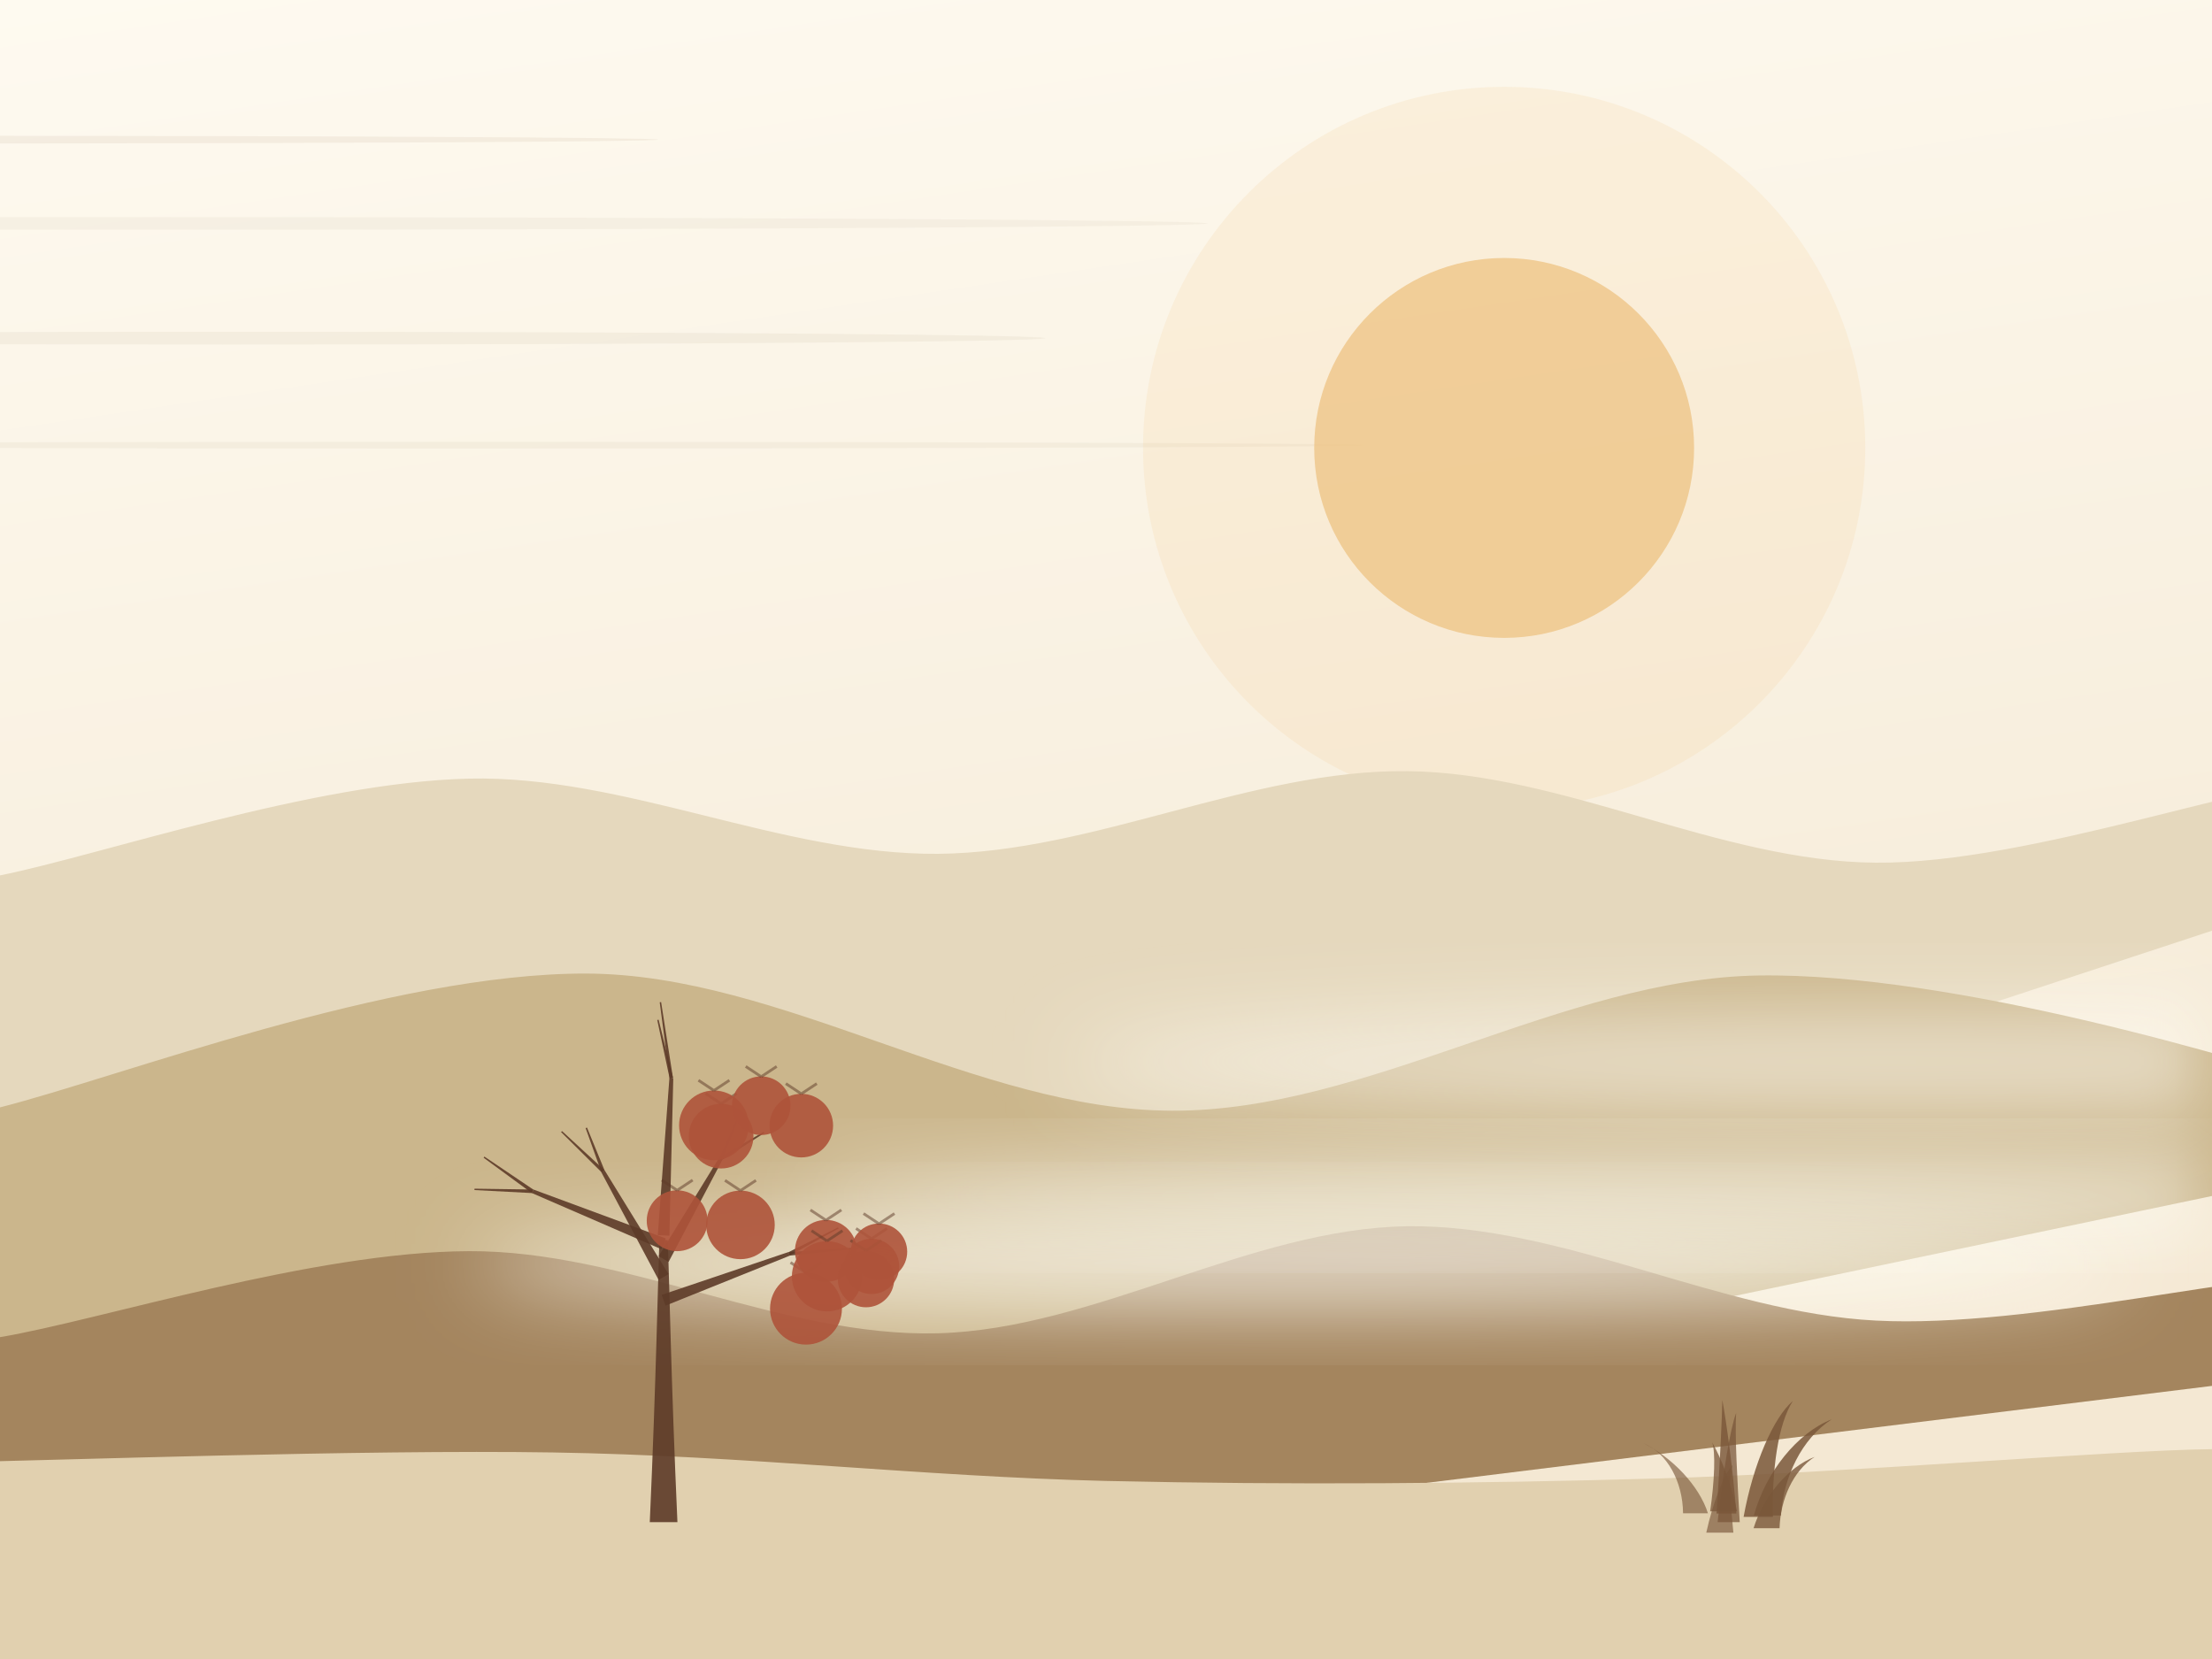
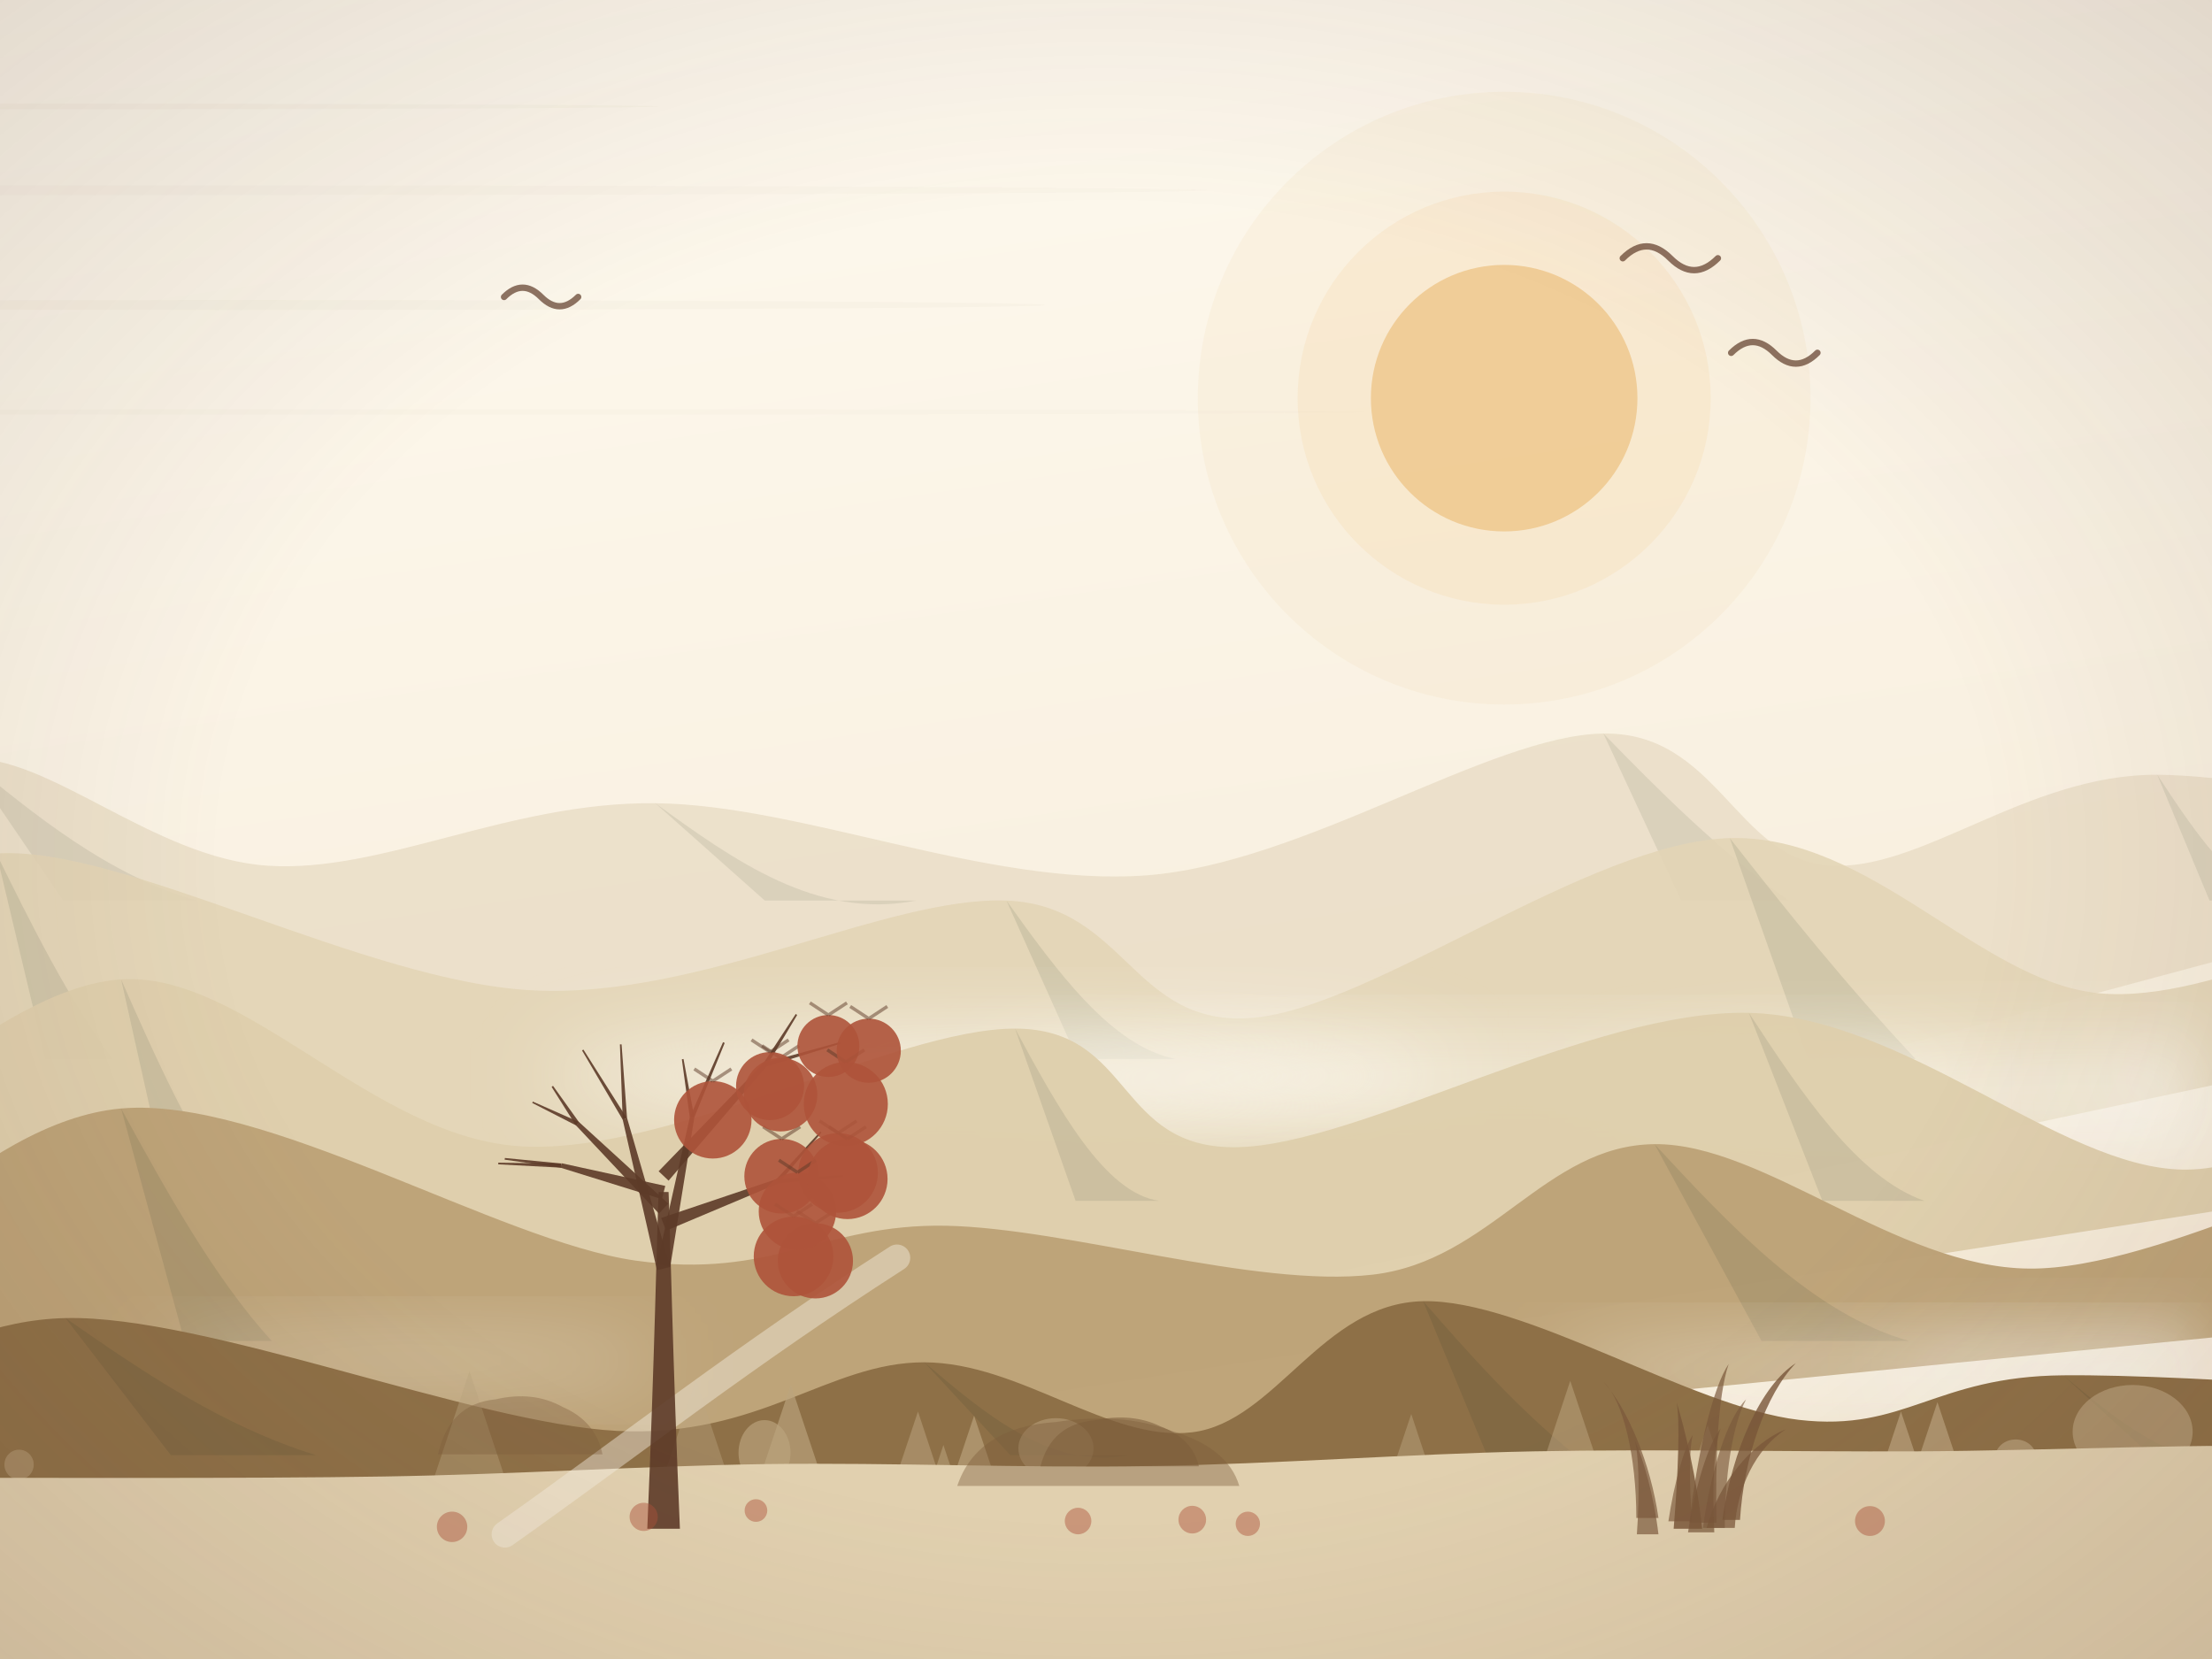
<svg xmlns="http://www.w3.org/2000/svg" viewBox="0 0 800 600" width="800" height="600" role="img">
  <defs>
    <linearGradient id="sky" x1="0" y1="0" x2="0.2" y2="1">
      <stop offset="0" stop-color="#FEFAF0" />
-       <stop offset="1" stop-color="#F4E8D3" />
+       <stop offset="1" stop-color="#F6EBD8" />
    </linearGradient>
    <filter id="soft" x="-40%" y="-70%" width="180%" height="240%">
      <feGaussianBlur stdDeviation="14.4" />
    </filter>
  </defs>
  <rect width="800" height="600" fill="url(#sky)" />
-   <ellipse cx="83.7" cy="122.3" rx="294.3" ry="2.3" fill="#cdbca6" fill-opacity="0.17" />
-   <ellipse cx="167.9" cy="161.0" rx="325.6" ry="1.2" fill="#cdbca6" fill-opacity="0.16" />
-   <ellipse cx="-34.9" cy="50.5" rx="273.0" ry="1.4" fill="#cdbca6" fill-opacity="0.18" />
-   <ellipse cx="30.1" cy="80.8" rx="406.6" ry="2.3" fill="#cdbca6" fill-opacity="0.14" />
-   <circle cx="544.0" cy="162.0" r="130.6" fill="#EDC383" fill-opacity="0.16" />
-   <circle cx="544.0" cy="162.0" r="68.7" fill="#EDC383" fill-opacity="0.75" />
-   <path d="M-48.0,325.5 C-40.0,324.0 -36.3,324.0 0.0,316.6 C36.3,309.3 113.1,282.9 169.6,281.6 C226.1,280.3 282.7,309.2 339.2,308.8 C395.7,308.3 452.3,278.3 508.8,278.9 C565.3,279.4 621.9,311.6 678.4,312.0 C734.9,312.5 819.7,280.2 848.0,281.7 C876.3,283.1 848.0,314.3 848.0,320.8 L0.0,600.0 L-48.0,600.0 Z" fill="#E5D8BD" />
-   <path d="M-48.0,417.9 C-40.0,415.0 -43.3,411.5 0.0,400.5 C43.3,389.5 141.3,351.9 212.0,352.1 C282.7,352.3 353.3,401.6 424.0,401.7 C494.7,401.9 565.3,353.9 636.0,352.8 C706.7,351.7 812.7,383.7 848.0,395.3 C883.3,407.0 848.0,418.0 848.0,422.5 L0.0,600.0 L-48.0,600.0 Z" fill="#CBB68C" />
-   <path d="M-48.0,489.0 C-40.0,488.1 -36.3,489.7 0.0,483.6 C36.3,477.5 113.1,452.7 169.6,452.5 C226.1,452.2 282.7,483.7 339.2,482.2 C395.7,480.7 452.3,444.3 508.8,443.5 C565.3,442.7 621.9,474.7 678.4,477.6 C734.9,480.6 819.7,458.3 848.0,461.3 C876.3,464.2 848.0,489.6 848.0,495.3 L0.0,600.0 L-48.0,600.0 Z" fill="#A4855E" />
-   <ellipse cx="619.8" cy="432.4" rx="333.4" ry="11.6" fill="#FFFDF7" fill-opacity="0.75" filter="url(#soft)" />
-   <ellipse cx="684.4" cy="383.9" rx="298.1" ry="17.8" fill="#FFFDF7" fill-opacity="0.58" filter="url(#soft)" />
-   <ellipse cx="470.1" cy="457.0" rx="299.5" ry="15.3" fill="#FFFDF7" fill-opacity="0.76" filter="url(#soft)" />
-   <path d="M-16.0,528.8 C20.0,528.2 130.7,524.2 200.0,525.3 C269.3,526.4 333.3,534.0 400.0,535.6 C466.7,537.1 533.3,536.6 600.0,534.7 C666.7,532.8 764.0,524.5 800.0,524.1 C836.0,523.7 813.3,530.9 816.0,532.3 L800.0,600.0 L-16.0,600.0 Z" fill="#E1D0AF" />
-   <path d="M235.0,550.5 C237.3,499.5 238.0,460.2 238.5,448.5 L241.5,448.5 C242.0,460.2 242.7,499.5 245.0,550.5 Z" fill="#5E3B28" fill-opacity="0.90" />
-   <path d="M240.7,472.2 L285.7,454.1 L285.2,452.8 L239.3,468.3 Z" fill="#5E3B28" fill-opacity="0.90" />
-   <path d="M285.5,454.1 L310.5,451.6 L310.5,451.1 L285.4,452.8 Z" fill="#5E3B28" fill-opacity="0.90" />
-   <path d="M285.7,454.0 L303.3,444.3 L303.1,443.9 L285.1,452.9 Z" fill="#5E3B28" fill-opacity="0.90" />
-   <path d="M241.8,456.4 L261.3,419.4 L260.1,418.7 L238.2,454.3 Z" fill="#5E3B28" fill-opacity="0.90" />
-   <path d="M261.0,419.6 L276.4,409.8 L276.1,409.4 L260.3,418.5 Z" fill="#5E3B28" fill-opacity="0.90" />
-   <path d="M261.3,419.3 L267.8,403.0 L267.3,402.8 L260.1,418.8 Z" fill="#5E3B28" fill-opacity="0.90" />
-   <path d="M242.1,446.9 L243.5,390.0 L242.1,389.9 L237.9,446.7 Z" fill="#5E3B28" fill-opacity="0.90" />
-   <path d="M243.4,389.8 L238.2,368.8 L237.7,368.9 L242.2,390.1 Z" fill="#5E3B28" fill-opacity="0.90" />
-   <path d="M243.4,389.9 L239.1,362.4 L238.6,362.5 L242.2,390.1 Z" fill="#5E3B28" fill-opacity="0.90" />
-   <path d="M241.8,460.8 L218.7,423.3 L217.5,424.0 L238.2,462.9 Z" fill="#5E3B28" fill-opacity="0.90" />
-   <path d="M218.7,423.4 L212.3,407.8 L211.8,408.0 L217.5,423.9 Z" fill="#5E3B28" fill-opacity="0.90" />
-   <path d="M218.6,423.2 L203.3,409.1 L202.9,409.4 L217.7,424.1 Z" fill="#5E3B28" fill-opacity="0.90" />
-   <path d="M240.8,447.9 L192.9,430.2 L192.4,431.5 L239.2,451.8 Z" fill="#5E3B28" fill-opacity="0.90" />
-   <path d="M192.6,430.2 L171.6,429.9 L171.6,430.4 L192.6,431.5 Z" fill="#5E3B28" fill-opacity="0.90" />
-   <path d="M193.0,430.3 L175.2,418.3 L174.9,418.7 L192.2,431.4 Z" fill="#5E3B28" fill-opacity="0.90" />
-   <circle cx="291.5" cy="473.3" r="13.0" fill="#AE543A" fill-opacity="0.90" />
-   <path d="M291.5,460.3 l-5.6,-3.7 M291.5,460.3 l5.6,-3.7" stroke="#5E3B28" stroke-opacity="0.5" stroke-width="1.0" />
-   <circle cx="298.7" cy="452.4" r="11.2" fill="#AE543A" fill-opacity="0.90" />
-   <path d="M298.7,441.3 l-5.6,-3.7 M298.7,441.3 l5.6,-3.7" stroke="#5E3B28" stroke-opacity="0.5" stroke-width="1.0" />
-   <circle cx="315.2" cy="458.0" r="10.0" fill="#AE543A" fill-opacity="0.90" />
-   <path d="M315.2,448.0 l-5.6,-3.7 M315.2,448.0 l5.6,-3.7" stroke="#5E3B28" stroke-opacity="0.5" stroke-width="1.0" />
-   <circle cx="299.1" cy="461.6" r="12.7" fill="#AE543A" fill-opacity="0.90" />
-   <path d="M299.1,448.8 l-5.6,-3.7 M299.1,448.8 l5.6,-3.7" stroke="#5E3B28" stroke-opacity="0.5" stroke-width="1.0" />
-   <circle cx="313.2" cy="462.6" r="10.2" fill="#AE543A" fill-opacity="0.90" />
-   <path d="M313.2,452.3 l-5.6,-3.7 M313.2,452.3 l5.6,-3.7" stroke="#5E3B28" stroke-opacity="0.5" stroke-width="1.0" />
-   <circle cx="317.9" cy="452.7" r="10.2" fill="#AE543A" fill-opacity="0.90" />
-   <path d="M317.9,442.6 l-5.6,-3.7 M317.9,442.6 l5.6,-3.7" stroke="#5E3B28" stroke-opacity="0.5" stroke-width="1.0" />
-   <circle cx="244.9" cy="441.5" r="11.0" fill="#AE543A" fill-opacity="0.90" />
-   <path d="M244.9,430.5 l-5.6,-3.7 M244.9,430.5 l5.6,-3.7" stroke="#5E3B28" stroke-opacity="0.5" stroke-width="1.0" />
-   <circle cx="267.8" cy="443.0" r="12.4" fill="#AE543A" fill-opacity="0.90" />
-   <path d="M267.8,430.6 l-5.6,-3.7 M267.8,430.6 l5.6,-3.7" stroke="#5E3B28" stroke-opacity="0.5" stroke-width="1.0" />
-   <circle cx="289.8" cy="407.1" r="11.5" fill="#AE543A" fill-opacity="0.90" />
-   <path d="M289.8,395.6 l-5.6,-3.7 M289.8,395.6 l5.6,-3.7" stroke="#5E3B28" stroke-opacity="0.5" stroke-width="1.0" />
-   <circle cx="260.8" cy="410.9" r="11.7" fill="#AE543A" fill-opacity="0.90" />
-   <path d="M260.8,399.2 l-5.6,-3.7 M260.8,399.2 l5.6,-3.7" stroke="#5E3B28" stroke-opacity="0.5" stroke-width="1.0" />
-   <circle cx="258.2" cy="407.0" r="12.6" fill="#AE543A" fill-opacity="0.90" />
-   <path d="M258.2,394.4 l-5.6,-3.7 M258.2,394.4 l5.6,-3.7" stroke="#5E3B28" stroke-opacity="0.5" stroke-width="1.0" />
-   <circle cx="275.3" cy="399.9" r="10.6" fill="#AE543A" fill-opacity="0.90" />
-   <path d="M275.3,389.4 l-5.6,-3.7 M275.3,389.4 l5.6,-3.7" stroke="#5E3B28" stroke-opacity="0.5" stroke-width="1.0" />
-   <path d="M634.3,548.1 C638.6,532.4 650.0,518.2 662.5,513.3 C651.6,520.3 645.0,534.2 644.1,548.1 Z" fill="#7A573A" fill-opacity="0.84" />
-   <path d="M618.5,546.6 C620.1,535.4 620.5,525.1 619.2,521.6 C622.1,526.6 626.3,536.6 628.2,546.6 Z" fill="#7A573A" fill-opacity="0.75" />
-   <path d="M608.7,547.3 C608.6,535.9 603.0,525.5 594.4,522.0 C604.6,527.0 614.5,537.2 617.7,547.3 Z" fill="#7A573A" fill-opacity="0.63" />
-   <path d="M617.1,554.3 C619.5,543.3 623.5,533.3 626.6,529.8 C625.1,534.7 625.9,544.5 626.9,554.3 Z" fill="#7A573A" fill-opacity="0.66" />
-   <path d="M630.6,548.6 C634.0,529.7 641.4,512.6 648.4,506.7 C643.0,515.1 640.8,531.8 641.2,548.6 Z" fill="#7A573A" fill-opacity="0.85" />
-   <path d="M621.2,550.5 C623.1,532.7 625.8,516.5 627.9,511.0 C627.4,518.9 628.3,534.7 629.2,550.5 Z" fill="#7A573A" fill-opacity="0.74" />
-   <path d="M634.2,552.7 C637.8,541.1 646.8,530.5 656.3,526.9 C648.4,532.0 643.9,542.4 643.6,552.7 Z" fill="#7A573A" fill-opacity="0.79" />
-   <path d="M620.8,547.4 C622.1,528.9 622.8,512.1 622.9,506.3 C624.4,514.5 626.7,531.0 628.0,547.4 Z" fill="#7A573A" fill-opacity="0.82" />
+   <ellipse cx="83.7" cy="110.3" rx="294.3" ry="1.8" fill="#ccbfac" fill-opacity="0.08" />
+   <ellipse cx="167.9" cy="149.0" rx="325.6" ry="1.0" fill="#ccbfac" fill-opacity="0.07" />
+   <ellipse cx="-34.9" cy="38.5" rx="273.0" ry="1.1" fill="#ccbfac" fill-opacity="0.08" />
+   <ellipse cx="30.1" cy="68.8" rx="406.6" ry="1.8" fill="#ccbfac" fill-opacity="0.07" />
+   <circle cx="544.0" cy="144.0" r="110.8" fill="#EDC383" fill-opacity="0.10" />
+   <circle cx="544.0" cy="144.0" r="74.7" fill="#EDC383" fill-opacity="0.16" />
+   <circle cx="544.0" cy="144.0" r="48.2" fill="#EDC383" fill-opacity="0.72" />
+   <path d="M-80.0,325.1 C-68.7,316.7 -41.7,276.4 -12.2,274.4 C17.3,272.4 55.4,310.4 96.9,313.1 C138.4,315.8 184.1,289.9 237.0,290.5 C289.9,291.0 357.2,320.8 414.4,316.6 C471.5,312.4 538.7,265.9 579.9,265.3 C621.0,264.7 627.9,310.6 661.3,313.0 C694.7,315.5 732.9,280.0 780.2,280.2 C827.5,280.4 928.7,306.6 945.4,314.3 C962.0,322.0 890.9,324.4 880.0,326.5 L0.0,562.9 L-80.0,562.9 Z" fill="#e9ddc5" fill-opacity="0.82" />
+   <path d="M-12.2,274.4 C12.8,295.0 39.5,316.7 71.2,325.7 L22.8,325.7 Z" fill="#aba895" fill-opacity="0.28" />
+   <path d="M237.0,290.5 C265.3,311.0 295.4,332.8 331.3,325.7 L276.6,325.7 Z" fill="#aba895" fill-opacity="0.28" />
+   <path d="M579.9,265.3 C600.0,285.9 621.5,307.6 647.0,325.7 L608.0,325.7 Z" fill="#aba895" fill-opacity="0.28" />
+   <path d="M780.2,280.2 C793.7,300.7 808.1,322.5 825.2,325.7 L799.1,325.7 Z" fill="#aba895" fill-opacity="0.28" />
+   <path d="M-80.0,377.4 C-66.9,366.0 -46.8,311.9 -1.3,308.7 C44.3,305.5 132.3,355.4 193.2,358.2 C254.0,361.1 320.6,324.1 364.0,325.7 C407.3,327.4 409.7,371.9 453.2,368.1 C496.8,364.3 574.6,304.6 625.6,303.1 C676.5,301.7 715.9,354.9 758.9,359.2 C801.8,363.5 863.2,326.1 883.4,328.8 C903.6,331.5 880.6,367.7 880.0,375.5 L0.0,562.9 L-80.0,562.9 Z" fill="#e3d5b6" fill-opacity="0.90" />
+   <path d="M-1.3,308.7 C11.3,334.3 24.8,361.4 40.7,383.0 L16.4,383.0 Z" fill="#a7a28a" fill-opacity="0.31" />
+   <path d="M364.0,325.7 C382.3,351.3 401.9,378.4 425.2,383.0 L389.7,383.0 Z" fill="#a7a28a" fill-opacity="0.31" />
+   <path d="M625.6,303.1 C645.7,328.8 667.3,355.8 692.8,383.0 L653.8,383.0 Z" fill="#a7a28a" fill-opacity="0.31" />
+   <path d="M883.4,328.8 C896.2,354.4 909.7,381.5 925.9,383.0 L901.2,383.0 Z" fill="#a7a28a" fill-opacity="0.31" />
+   <ellipse cx="757.9" cy="396.9" rx="181.4" ry="17.4" fill="#FFFDF7" fill-opacity="0.58" filter="url(#soft)" />
+   <ellipse cx="536.2" cy="390.4" rx="175.6" ry="12.8" fill="#FFFDF7" fill-opacity="0.54" filter="url(#soft)" />
+   <ellipse cx="857.0" cy="390.8" rx="102.7" ry="11.8" fill="#FFFDF7" fill-opacity="0.44" filter="url(#soft)" />
+   <ellipse cx="361.2" cy="389.0" rx="162.6" ry="16.3" fill="#FFFDF7" fill-opacity="0.65" filter="url(#soft)" />
+   <path d="M-80.0,432.3 C-59.4,419.3 -1.0,357.2 43.8,354.2 C88.6,351.3 134.8,411.6 188.7,414.6 C242.6,417.6 323.9,372.0 367.1,372.0 C410.2,372.1 403.3,415.8 447.6,414.9 C491.8,414.0 575.5,365.0 632.5,366.3 C689.4,367.7 744.9,422.3 789.4,423.0 C833.9,423.7 884.2,370.0 899.3,370.5 C914.4,370.9 883.2,416.5 880.0,425.7 L0.0,562.9 L-80.0,562.9 Z" fill="#DFCFAC" fill-opacity="0.95" />
+   <path d="M43.8,354.2 C56.6,383.2 70.2,413.8 86.3,434.3 L61.7,434.3 Z" fill="#a49e83" fill-opacity="0.32" />
+   <path d="M367.1,372.0 C382.8,401.0 399.5,431.6 419.3,434.3 L389.0,434.3 Z" fill="#a49e83" fill-opacity="0.32" />
+   <path d="M632.5,366.3 C651.5,395.3 671.8,425.9 696.0,434.3 L659.1,434.3 Z" fill="#a49e83" fill-opacity="0.32" />
+   <path d="M899.3,370.5 C915.8,399.5 933.5,430.1 954.5,434.3 L922.5,434.3 Z" fill="#a49e83" fill-opacity="0.32" />
+   <path d="M-80.0,483.3 C-59.4,469.6 -7.9,405.5 43.8,400.9 C95.4,396.3 180.1,448.8 229.8,455.9 C279.6,462.9 297.6,442.5 342.1,443.3 C386.5,444.2 453.7,465.9 496.4,461.0 C539.1,456.1 558.8,414.1 598.4,413.8 C637.9,413.4 685.9,458.4 733.8,458.8 C781.7,459.3 861.4,413.5 885.8,416.3 C910.2,419.2 881.0,465.9 880.0,475.8 L0.0,562.9 L-80.0,562.9 Z" fill="#BEA378" fill-opacity="0.98" />
+   <path d="M43.8,400.9 C60.1,430.7 77.6,462.3 98.3,485.0 L66.7,485.0 Z" fill="#8d7f5f" fill-opacity="0.33" />
+   <path d="M598.4,413.8 C626.0,443.6 655.5,475.1 690.5,485.0 L637.1,485.0 Z" fill="#8d7f5f" fill-opacity="0.33" />
+   <path d="M885.8,416.3 C914.4,446.2 945.0,477.7 981.3,485.0 L925.9,485.0 Z" fill="#8d7f5f" fill-opacity="0.33" />
+   <ellipse cx="147.1" cy="492.0" rx="93.5" ry="9.6" fill="#FFFDF7" fill-opacity="0.32" filter="url(#soft)" />
+   <ellipse cx="792.4" cy="496.2" rx="111.5" ry="14.1" fill="#FFFDF7" fill-opacity="0.35" filter="url(#soft)" />
+   <ellipse cx="719.6" cy="495.4" rx="160.8" ry="10.1" fill="#FFFDF7" fill-opacity="0.49" filter="url(#soft)" />
+   <path d="M-80.0,524.8 C-62.7,516.8 -26.8,477.9 23.7,476.7 C74.2,475.5 171.3,514.8 223.1,517.5 C274.9,520.1 299.7,492.6 334.3,492.7 C369.0,492.8 401.2,521.7 431.2,518.0 C461.3,514.3 478.1,471.3 514.7,470.6 C551.2,469.8 612.0,509.0 650.5,513.5 C689.1,518.0 699.5,497.8 746.2,497.4 C792.9,496.9 908.4,505.5 930.7,510.8 C953.0,516.1 888.5,526.0 880.0,529.0 L0.0,562.9 L-80.0,562.9 Z" fill="#8E7047" fill-opacity="1.00" />
+   <path d="M23.7,476.7 C50.9,495.6 79.9,515.6 114.3,526.3 L61.8,526.3 Z" fill="#6b5b3c" fill-opacity="0.34" />
+   <path d="M334.3,492.7 C356.5,511.6 380.1,531.6 408.2,526.3 L365.4,526.3 Z" fill="#6b5b3c" fill-opacity="0.34" />
+   <path d="M514.7,470.6 C531.2,489.5 548.8,509.4 569.8,526.3 L537.8,526.3 Z" fill="#6b5b3c" fill-opacity="0.34" />
+   <path d="M746.2,497.4 C768.8,516.3 792.9,536.2 821.5,526.3 L777.8,526.3 Z" fill="#6b5b3c" fill-opacity="0.34" />
+   <path d="M555.6,536.5 L567.9,499.4 L580.3,536.5 Z" fill="#bba47f" fill-opacity="0.53" />
+   <path d="M678.9,536.5 L687.5,510.5 L696.2,536.5 Z" fill="#bba47f" fill-opacity="0.72" />
+   <path d="M610.6,536.5 L617.6,515.4 L624.6,536.5 Z" fill="#bba47f" fill-opacity="0.46" />
+   <path d="M274.1,536.5 L286.0,500.8 L297.9,536.5 Z" fill="#bba47f" fill-opacity="0.65" />
+   <path d="M690.9,536.5 L700.7,507.1 L710.5,536.5 Z" fill="#bba47f" fill-opacity="0.72" />
+   <path d="M502.0,536.5 L510.4,511.4 L518.7,536.5 Z" fill="#bba47f" fill-opacity="0.49" />
+   <ellipse cx="6.9" cy="529.7" rx="5.3" ry="5.4" fill="#bba47f" fill-opacity="0.48" />
+   <path d="M344.1,536.5 L352.3,512.0 L360.5,536.5 Z" fill="#bba47f" fill-opacity="0.65" />
+   <ellipse cx="729.0" cy="527.1" rx="7.4" ry="6.5" fill="#bba47f" fill-opacity="0.68" />
+   <path d="M323.3,536.5 L332.0,510.5 L340.6,536.5 Z" fill="#bba47f" fill-opacity="0.54" />
+   <path d="M239.2,536.5 L251.7,499.1 L264.1,536.5 Z" fill="#bba47f" fill-opacity="0.41" />
+   <path d="M156.3,536.5 L169.8,495.9 L183.3,536.5 Z" fill="#bba47f" fill-opacity="0.42" />
+   <ellipse cx="771.3" cy="517.8" rx="21.7" ry="16.9" fill="#bba47f" fill-opacity="0.64" />
+   <ellipse cx="381.9" cy="523.8" rx="13.6" ry="10.9" fill="#bba47f" fill-opacity="0.54" />
+   <path d="M336.6,536.5 L341.2,522.6 L345.8,536.5 Z" fill="#bba47f" fill-opacity="0.53" />
+   <ellipse cx="276.5" cy="525.4" rx="9.4" ry="11.8" fill="#bba47f" fill-opacity="0.65" />
+   <path d="M-16.0,534.5 C9.8,534.4 89.8,534.8 138.7,534.0 C187.6,533.2 231.1,530.2 277.3,529.5 C323.6,528.9 369.8,531.0 416.0,530.2 C462.2,529.5 508.4,525.8 554.7,524.9 C600.9,524.0 647.1,525.1 693.3,524.9 C739.6,524.7 808.9,521.6 832.0,523.5 C855.1,525.3 832.0,533.9 832.0,536.0 L800.0,600.0 L-16.0,600.0 Z" fill="#E1D0AF" />
+   <path d="M182.6,554.9 C230.6,520.9 268.4,490.9 324.4,454.9" fill="none" stroke="#f4ede1" stroke-opacity="0.45" stroke-width="9.6" stroke-linecap="round" />
+   <path d="M182.3,107.4 q6.7,-6.7 13.4,0 q6.7,6.7 13.4,0" fill="none" stroke="#5E3B28" stroke-opacity="0.7" stroke-width="2.3" stroke-linecap="round" />
+   <path d="M626.1,127.6 q7.8,-7.8 15.6,0 q7.8,7.8 15.6,0" fill="none" stroke="#5E3B28" stroke-opacity="0.7" stroke-width="2.3" stroke-linecap="round" />
+   <path d="M586.9,93.4 q8.6,-8.6 17.2,0 q8.6,8.6 17.2,0" fill="none" stroke="#5E3B28" stroke-opacity="0.7" stroke-width="2.3" stroke-linecap="round" />
+   <path d="M234.1,552.9 C236.7,492.0 237.6,445.0 238.2,431.1 L241.8,431.1 C242.4,445.0 243.3,492.0 245.9,552.9 Z" fill="#5E3B28" fill-opacity="0.90" />
+   <path d="M240.9,445.1 L281.5,428.0 L280.9,426.4 L239.1,440.5 Z" fill="#5E3B28" fill-opacity="0.90" />
+   <path d="M281.2,428.0 L304.9,425.6 L304.9,425.0 L281.1,426.4 Z" fill="#5E3B28" fill-opacity="0.90" />
+   <path d="M281.8,427.7 L297.1,409.6 L296.7,409.2 L280.6,426.7 Z" fill="#5E3B28" fill-opacity="0.90" />
+   <path d="M241.8,427.0 L277.3,385.6 L276.1,384.5 L238.2,423.6 Z" fill="#5E3B28" fill-opacity="0.90" />
+   <path d="M277.3,385.5 L288.3,367.1 L287.8,366.7 L276.0,384.7 Z" fill="#5E3B28" fill-opacity="0.90" />
+   <path d="M276.9,385.8 L303.9,377.5 L303.7,376.9 L276.5,384.4 Z" fill="#5E3B28" fill-opacity="0.90" />
+   <path d="M242.4,458.1 L251.1,404.3 L249.5,404.0 L237.6,457.1 Z" fill="#5E3B28" fill-opacity="0.90" />
+   <path d="M251.1,404.0 L247.2,383.0 L246.6,383.1 L249.5,404.3 Z" fill="#5E3B28" fill-opacity="0.90" />
+   <path d="M251.0,404.4 L262.1,377.2 L261.5,376.9 L249.6,403.8 Z" fill="#5E3B28" fill-opacity="0.90" />
+   <path d="M242.4,458.2 L226.8,404.4 L225.2,404.9 L237.6,459.4 Z" fill="#5E3B28" fill-opacity="0.90" />
+   <path d="M226.6,404.2 L211.0,379.6 L210.5,379.9 L225.3,405.1 Z" fill="#5E3B28" fill-opacity="0.90" />
+   <path d="M226.8,404.6 L224.8,377.7 L224.2,377.7 L225.2,404.7 Z" fill="#5E3B28" fill-opacity="0.90" />
+   <path d="M241.7,435.3 L209.4,405.8 L208.3,407.0 L238.3,438.9 Z" fill="#5E3B28" fill-opacity="0.90" />
+   <path d="M209.2,405.7 L192.7,398.4 L192.5,398.9 L208.5,407.1 Z" fill="#5E3B28" fill-opacity="0.90" />
+   <path d="M209.5,406.0 L200.0,392.7 L199.5,393.1 L208.2,406.9 Z" fill="#5E3B28" fill-opacity="0.90" />
+   <path d="M240.6,428.9 L203.1,420.7 L202.7,422.3 L239.4,433.7 Z" fill="#5E3B28" fill-opacity="0.90" />
+   <path d="M202.9,420.8 L180.2,420.5 L180.2,421.1 L202.9,422.3 Z" fill="#5E3B28" fill-opacity="0.90" />
+   <path d="M203.0,420.8 L182.6,418.8 L182.5,419.4 L202.8,422.3 Z" fill="#5E3B28" fill-opacity="0.90" />
+   <circle cx="282.7" cy="425.4" r="13.5" fill="#AE543A" fill-opacity="0.90" />
+   <path d="M282.7,411.9 l-6.7,-4.4 M282.7,411.9 l6.7,-4.4" stroke="#5E3B28" stroke-opacity="0.5" stroke-width="1.2" />
+   <circle cx="294.9" cy="456.0" r="13.6" fill="#AE543A" fill-opacity="0.90" />
+   <path d="M294.9,442.4 l-6.7,-4.4 M294.9,442.4 l6.7,-4.4" stroke="#5E3B28" stroke-opacity="0.5" stroke-width="1.2" />
+   <circle cx="303.1" cy="424.2" r="14.4" fill="#AE543A" fill-opacity="0.90" />
+   <path d="M303.1,409.8 l-6.7,-4.4 M303.1,409.8 l6.7,-4.4" stroke="#5E3B28" stroke-opacity="0.5" stroke-width="1.2" />
+   <circle cx="287.0" cy="454.4" r="14.4" fill="#AE543A" fill-opacity="0.90" />
+   <path d="M287.0,439.9 l-6.7,-4.4 M287.0,439.9 l6.7,-4.4" stroke="#5E3B28" stroke-opacity="0.5" stroke-width="1.2" />
+   <circle cx="288.4" cy="438.1" r="14.0" fill="#AE543A" fill-opacity="0.90" />
+   <path d="M288.4,424.0 l-6.7,-4.4 M288.4,424.0 l6.7,-4.4" stroke="#5E3B28" stroke-opacity="0.5" stroke-width="1.2" />
+   <circle cx="306.5" cy="426.4" r="14.5" fill="#AE543A" fill-opacity="0.90" />
+   <path d="M306.5,411.9 l-6.7,-4.4 M306.5,411.9 l6.7,-4.4" stroke="#5E3B28" stroke-opacity="0.5" stroke-width="1.2" />
+   <circle cx="282.3" cy="395.9" r="13.3" fill="#AE543A" fill-opacity="0.90" />
+   <path d="M282.3,382.6 l-6.7,-4.4 M282.3,382.6 l6.7,-4.4" stroke="#5E3B28" stroke-opacity="0.5" stroke-width="1.2" />
+   <circle cx="257.8" cy="405.0" r="14.0" fill="#AE543A" fill-opacity="0.90" />
+   <path d="M257.8,391.0 l-6.7,-4.4 M257.8,391.0 l6.7,-4.4" stroke="#5E3B28" stroke-opacity="0.5" stroke-width="1.2" />
+   <circle cx="299.6" cy="378.3" r="11.2" fill="#AE543A" fill-opacity="0.90" />
+   <path d="M299.6,367.1 l-6.7,-4.4 M299.6,367.1 l6.7,-4.4" stroke="#5E3B28" stroke-opacity="0.5" stroke-width="1.2" />
+   <circle cx="278.5" cy="392.8" r="12.3" fill="#AE543A" fill-opacity="0.90" />
+   <path d="M278.5,380.5 l-6.7,-4.4 M278.5,380.5 l6.7,-4.4" stroke="#5E3B28" stroke-opacity="0.5" stroke-width="1.2" />
+   <circle cx="305.9" cy="399.3" r="15.2" fill="#AE543A" fill-opacity="0.90" />
+   <path d="M305.9,384.1 l-6.7,-4.4 M305.9,384.1 l6.7,-4.4" stroke="#5E3B28" stroke-opacity="0.5" stroke-width="1.2" />
+   <circle cx="314.2" cy="380.0" r="11.6" fill="#AE543A" fill-opacity="0.90" />
+   <path d="M314.2,368.4 l-6.7,-4.4 M314.2,368.4 l6.7,-4.4" stroke="#5E3B28" stroke-opacity="0.5" stroke-width="1.2" />
+   <path d="M617.2,552.6 C621.6,536.5 633.3,521.9 645.9,516.9 C634.9,524.0 628.2,538.3 627.4,552.6 Z" fill="#7A573A" fill-opacity="0.73" />
+   <path d="M605.3,552.9 C607.0,532.3 607.6,513.6 606.4,507.2 C609.2,516.4 613.7,534.6 615.6,552.9 Z" fill="#7A573A" fill-opacity="0.84" />
+   <path d="M592.0,554.9 C593.1,539.5 592.7,525.4 591.1,520.6 C594.3,527.4 598.2,541.2 599.8,554.9 Z" fill="#7A573A" fill-opacity="0.67" />
+   <path d="M603.4,550.2 C605.5,536.2 609.1,523.4 612.2,519.0 C610.7,525.3 611.1,537.7 611.9,550.2 Z" fill="#7A573A" fill-opacity="0.65" />
+   <path d="M622.9,549.7 C626.5,524.2 637.0,500.9 649.5,493.0 C638.6,504.3 630.7,527.0 629.3,549.7 Z" fill="#7A573A" fill-opacity="0.80" />
+   <path d="M611.0,550.7 C613.9,524.9 619.7,501.3 625.2,493.3 C621.3,504.8 620.3,527.8 620.8,550.7 Z" fill="#7A573A" fill-opacity="0.69" />
+   <path d="M610.5,554.2 C613.1,537.3 618.0,521.9 622.3,516.6 C619.6,524.1 619.3,539.2 620.0,554.2 Z" fill="#7A573A" fill-opacity="0.70" />
+   <path d="M615.9,552.6 C618.7,531.7 624.9,512.6 631.5,506.1 C626.5,515.4 623.8,534.0 623.8,552.6 Z" fill="#7A573A" fill-opacity="0.62" />
+   <path d="M591.8,549.0 C591.8,526.8 587.1,506.7 580.0,499.8 C588.7,509.6 597.0,529.3 599.8,549.0 Z" fill="#7A573A" fill-opacity="0.67" />
+   <circle cx="232.8" cy="548.6" r="5.1" fill="#AE543A" fill-opacity="0.45" />
+   <circle cx="389.9" cy="550.1" r="4.8" fill="#AE543A" fill-opacity="0.45" />
+   <circle cx="451.3" cy="551.1" r="4.4" fill="#AE543A" fill-opacity="0.45" />
+   <circle cx="676.3" cy="550.1" r="5.4" fill="#AE543A" fill-opacity="0.45" />
+   <circle cx="431.2" cy="549.6" r="5.0" fill="#AE543A" fill-opacity="0.45" />
+   <circle cx="163.5" cy="552.2" r="5.5" fill="#AE543A" fill-opacity="0.45" />
+   <circle cx="273.4" cy="546.3" r="4.1" fill="#AE543A" fill-opacity="0.45" />
+   <path d="M158.4,526.0 Q162.5,507.7 179.2,506.1 Q192.9,502.9 203.6,508.9 Q215.5,514.1 217.9,526.0 Z" fill="#7d5d3c" fill-opacity="0.37" />
+   <path d="M376.3,530.3 Q380.3,514.9 396.3,513.6 Q409.5,510.9 419.8,515.9 Q431.3,520.3 433.6,530.3 Z" fill="#7d5d3c" fill-opacity="0.54" />
+   <path d="M346.2,537.4 Q353.4,516.1 381.9,514.3 Q405.4,510.6 423.7,517.5 Q444.1,523.5 448.2,537.4 Z" fill="#7d5d3c" fill-opacity="0.41" />
+   <defs>
+     <radialGradient id="vig" cx="0.5" cy="0.52" r="0.72">
+       <stop offset="0.55" stop-color="#5E3B28" stop-opacity="0" />
+       <stop offset="1" stop-color="#5E3B28" stop-opacity="0.16" />
+     </radialGradient>
+   </defs>
+   <rect width="800" height="600" fill="url(#vig)" />
</svg>
